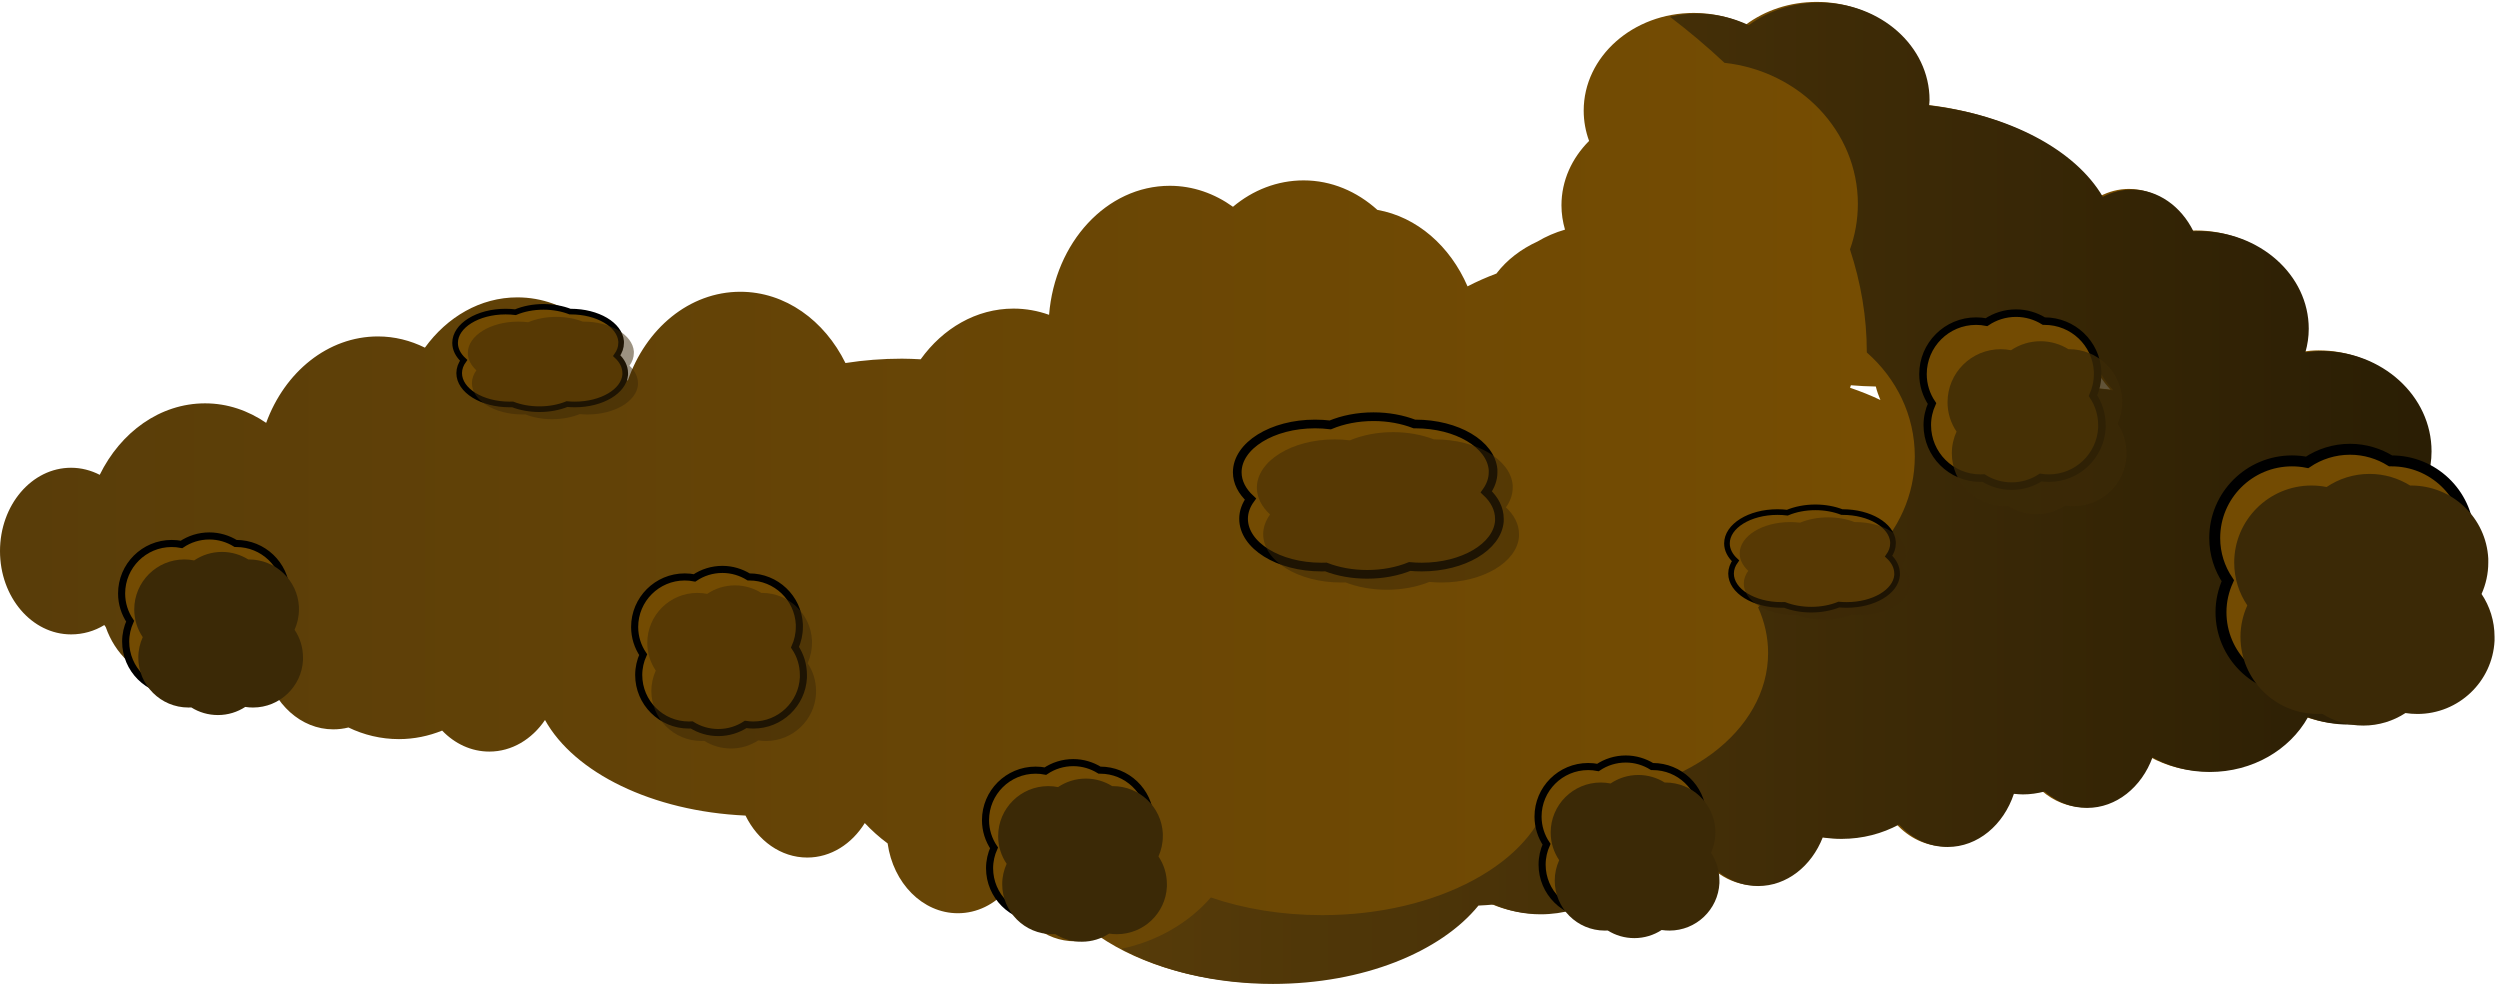
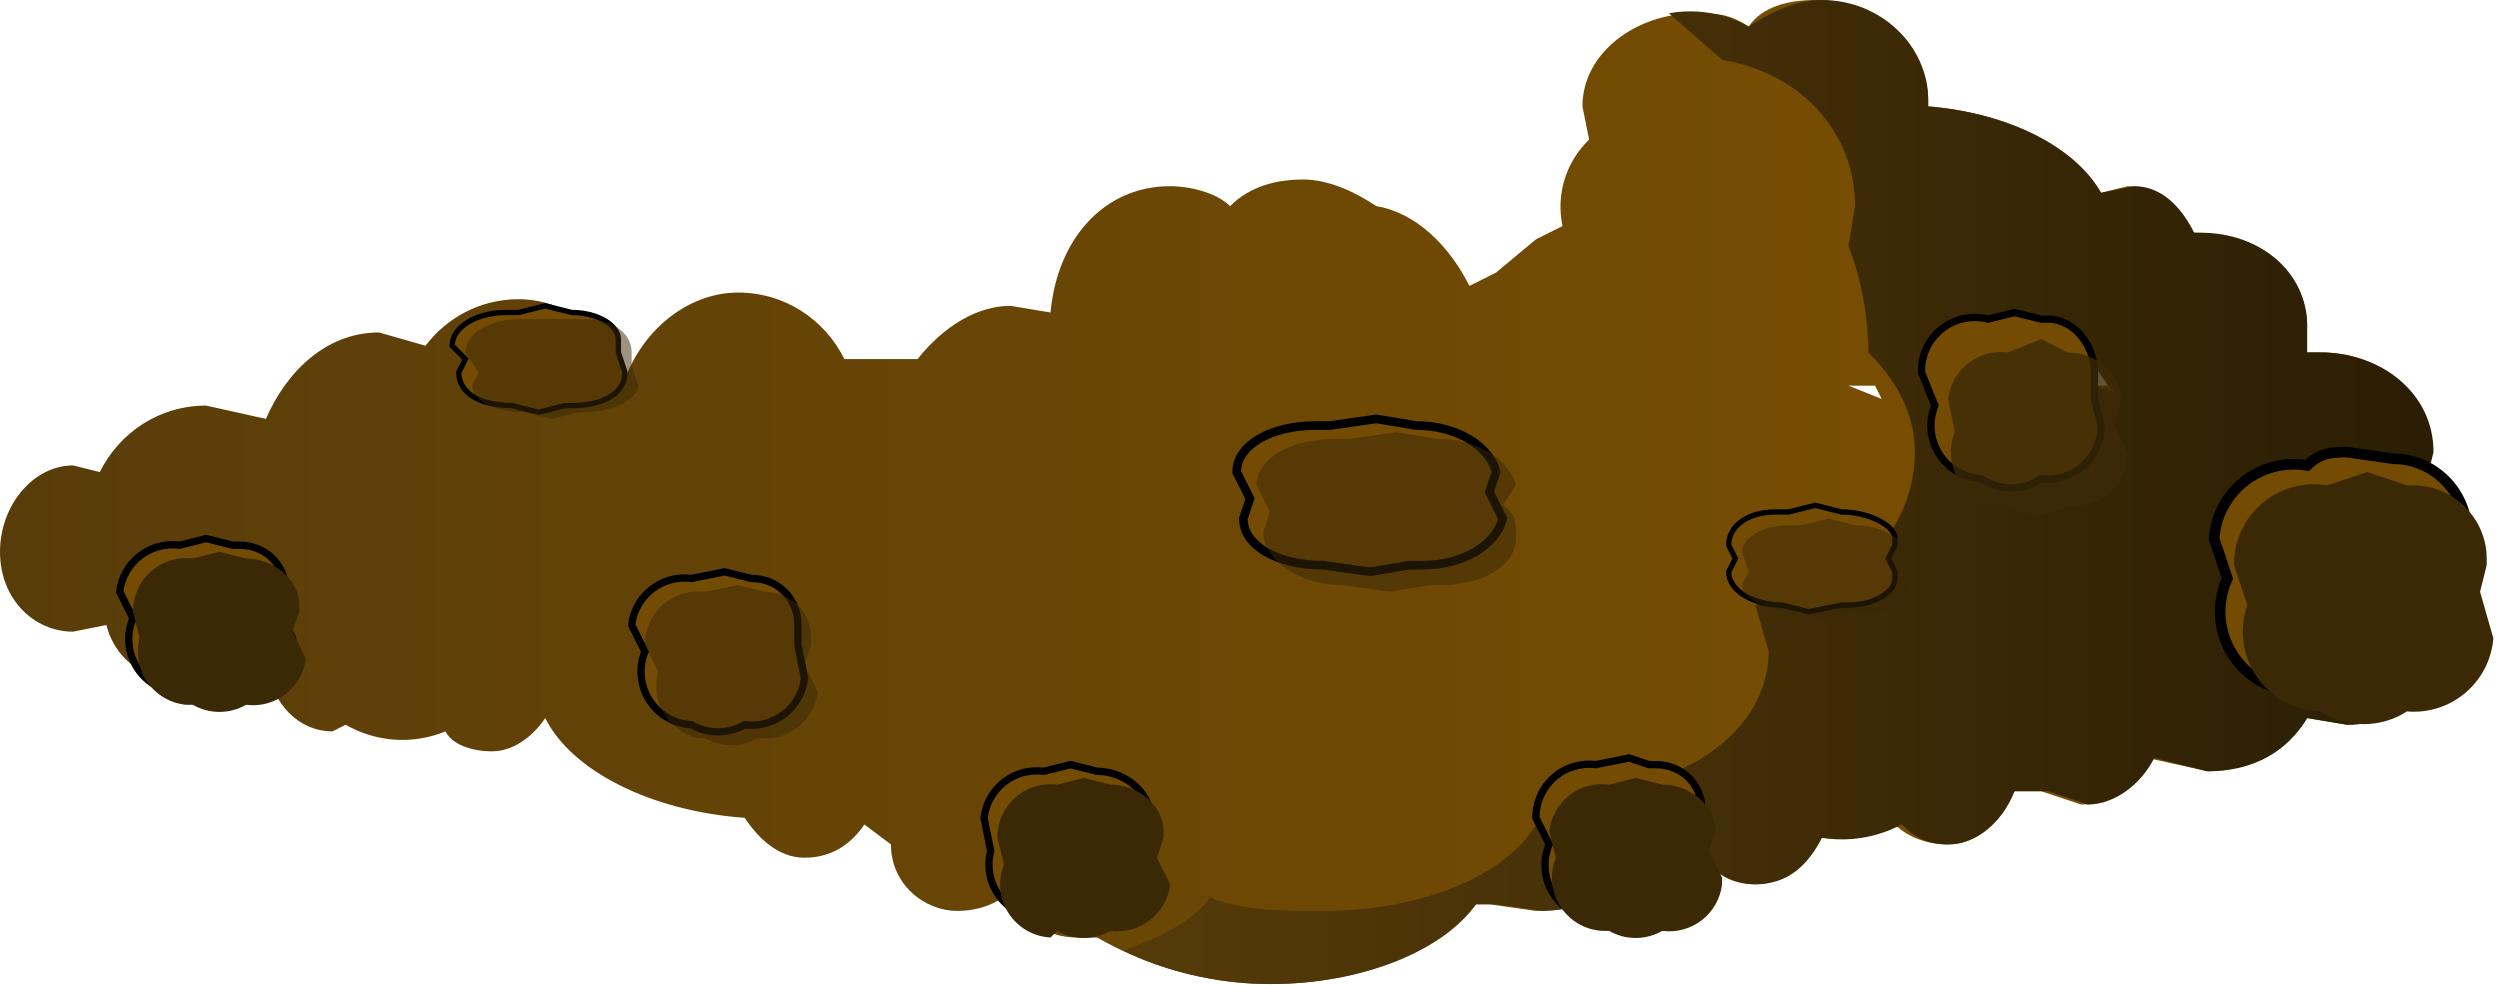
- <svg xmlns="http://www.w3.org/2000/svg" width="376px" height="148px" viewBox="0 0 376 148" version="1.1">
+ <svg xmlns="http://www.w3.org/2000/svg" viewBox="0 0 376 148">
  <defs>
-     <linearGradient x1="-0.001%" y1="-96.298%" x2="99.999%" y2="-96.298%" id="linearGradient-1">
-       <stop stop-color="#593D09" offset="0%" />
-       <stop stop-color="#7F5200" offset="100%" />
+     <linearGradient id="a" x1="0%" x2="100%" y1="-96.3%" y2="-96.3%">
+       <stop offset="0%" stop-color="#593D09" />
+       <stop offset="100%" stop-color="#7F5200" />
    </linearGradient>
-     <linearGradient x1="-1.4005154e-14%" y1="-96.365%" x2="100%" y2="-96.365%" id="linearGradient-2">
-       <stop stop-color="#563B09" offset="0%" />
-       <stop stop-color="#291D04" offset="100%" />
+     <linearGradient id="b" x1="0%" x2="100%" y1="-96.4%" y2="-96.4%">
+       <stop offset="0%" stop-color="#563B09" />
+       <stop offset="100%" stop-color="#291D04" />
    </linearGradient>
  </defs>
-   <g id="Page-1" stroke="none" stroke-width="1" fill="none" fill-rule="evenodd">
-     <g id="dirt" transform="translate(-0.00329, 0.1579)">
-       <path d="M273.222,0.13 C269.175,0.13 265.475,1.402 262.597,3.536 C260.264,2.425 257.588,1.786 254.753,1.786 C245.6,1.786 238.191,8.367 238.191,16.474 C238.191,18.062 238.476,19.603 239.003,21.036 C236.421,23.624 234.847,26.998 234.847,30.724 C234.847,31.983 235.041,33.213 235.378,34.38 C233.894,34.807 232.521,35.403 231.253,36.161 C228.782,37.292 226.649,38.915 225.097,40.942 C225.094,40.943 225.1,40.972 225.097,40.973 C223.552,41.553 222.096,42.194 220.722,42.911 C218.104,36.849 213.106,32.452 207.16,31.411 C204.08,28.632 200.253,26.973 196.066,26.973 C192.108,26.973 188.431,28.434 185.441,30.942 C182.669,28.953 179.429,27.786 175.941,27.786 C166.438,27.786 158.646,36.319 157.785,47.192 C156.097,46.588 154.297,46.255 152.441,46.255 C146.836,46.255 141.82,49.22 138.472,53.88 C137.548,53.834 136.603,53.786 135.66,53.786 C132.719,53.786 129.885,54.016 127.16,54.442 C124.006,48.041 118.108,43.724 111.347,43.724 C103.676,43.724 97.109,49.273 94.41,57.13 C91.54,49.727 85.206,44.567 77.816,44.567 C72.241,44.567 67.257,47.513 63.91,52.13 C61.733,51.055 59.357,50.442 56.847,50.442 C49.309,50.442 42.818,55.801 40.035,63.442 C37.332,61.588 34.205,60.505 30.847,60.505 C24.074,60.505 18.153,64.834 15.003,71.255 C13.69,70.581 12.216,70.192 10.691,70.192 C4.782,70.192 0.003,75.799 0.003,82.724 C0.003,89.648 4.782,95.255 10.691,95.255 C12.484,95.255 14.206,94.762 15.691,93.849 C15.754,93.959 15.844,94.052 15.91,94.161 C17.31,98.184 20.443,101.154 24.222,101.817 C26.273,102.753 28.513,103.286 30.847,103.286 C34.128,103.286 37.187,102.249 39.847,100.474 C41.135,105.702 45.252,109.536 50.128,109.536 C50.911,109.536 51.675,109.442 52.41,109.255 C54.724,110.374 57.295,111.005 60.003,111.005 C62.296,111.005 64.48,110.539 66.503,109.724 C68.39,111.688 70.872,112.88 73.597,112.88 C76.993,112.88 80.012,111.021 81.972,108.13 C86.375,116.051 98.081,121.868 112.128,122.505 C113.973,126.273 117.436,128.817 121.41,128.817 C124.972,128.817 128.121,126.768 130.066,123.63 C131.078,124.707 132.213,125.745 133.503,126.692 C134.332,132.649 138.748,137.192 144.066,137.192 C146.961,137.192 149.577,135.85 151.503,133.661 L151.785,133.692 C153.396,138.226 157.207,141.411 161.66,141.411 C162.938,141.411 164.179,141.143 165.316,140.661 C171.649,145.002 180.831,147.723 191.035,147.723 C204.561,147.723 216.25,142.934 221.941,135.942 C222.717,135.909 223.492,135.85 224.253,135.786 C226.393,136.704 228.763,137.255 231.285,137.255 C238.198,137.255 244.112,133.391 246.597,127.911 C247.012,127.59 247.4,127.278 247.785,126.942 C248.691,127.082 249.615,127.192 250.566,127.192 C252.001,127.192 253.394,127.005 254.722,126.692 C256.567,130.46 260.03,133.005 264.003,133.005 C268.32,133.005 272.031,130.007 273.722,125.692 C274.648,125.834 275.594,125.911 276.566,125.911 C279.728,125.911 282.677,125.115 285.191,123.755 C287.104,125.856 289.675,127.13 292.503,127.13 C297.044,127.13 300.919,123.807 302.472,119.13 C302.919,119.176 303.36,119.223 303.816,119.223 C304.939,119.223 306.037,119.061 307.097,118.786 C308.879,120.342 311.079,121.255 313.472,121.255 C317.882,121.255 321.679,118.126 323.316,113.661 C325.827,115.056 328.784,115.848 331.941,115.848 C338.382,115.848 343.948,112.519 346.691,107.63 C348.607,108.335 350.716,108.723 352.91,108.723 C362.062,108.723 369.472,101.967 369.472,93.63 C369.472,92.642 369.358,91.689 369.16,90.755 C370.435,88.616 371.16,86.173 371.16,83.567 C371.16,78.701 368.616,74.39 364.691,71.63 C365.072,70.359 365.285,69.01 365.285,67.63 C365.285,59.292 357.844,52.536 348.691,52.536 C347.881,52.536 347.094,52.621 346.316,52.723 C346.635,51.585 346.816,50.418 346.816,49.192 C346.816,41.086 339.406,34.505 330.253,34.505 C329.989,34.505 329.734,34.525 329.472,34.536 C327.624,30.782 324.155,28.255 320.191,28.255 C318.642,28.255 317.176,28.654 315.847,29.348 C311.744,22.319 301.848,17.009 289.722,15.598 C289.739,15.327 289.785,15.061 289.785,14.786 C289.785,6.68 282.375,0.13 273.222,0.13 L273.222,0.13 Z M314.941,54.817 C315.559,56.135 316.408,57.351 317.41,58.442 C316.49,58.32 315.542,58.237 314.597,58.161 C314.842,57.158 314.941,56.136 314.941,55.067 C314.941,54.983 314.943,54.901 314.941,54.817 L314.941,54.817 Z M278.378,57.786 C279.606,57.894 280.863,57.948 282.128,57.974 C282.289,58.675 282.547,59.344 282.816,60.005 C281.386,59.312 279.851,58.709 278.253,58.161 C278.293,58.036 278.342,57.912 278.378,57.786 L278.378,57.786 Z" id="Shape" fill="url(#linearGradient-1)" />
-       <path d="M273.645,0.228 C269.598,0.228 265.898,1.5 263.02,3.634 C260.687,2.523 258.011,1.884 255.176,1.884 C253.78,1.884 252.44,2.065 251.145,2.353 C254.07,4.581 256.829,6.909 259.364,9.291 C270.663,10.536 279.426,19.549 279.426,30.509 C279.426,32.898 279.007,35.208 278.239,37.353 C279.884,42.363 280.77,47.518 280.77,52.791 C280.77,52.811 280.77,52.832 280.77,52.853 C285.221,56.757 287.989,62.303 287.989,68.478 C287.989,80.183 277.987,89.713 265.583,89.884 C265.205,90.32 264.817,90.765 264.426,91.197 C265.394,93.341 265.926,95.653 265.926,98.041 C265.926,109.852 253.106,119.416 237.27,119.416 C235.861,119.416 234.468,119.343 233.114,119.197 C230.683,129.539 216.271,137.478 198.864,137.478 C192.787,137.478 187.077,136.522 182.114,134.822 C178.804,138.627 174.07,141.408 168.645,142.541 C174.74,145.846 182.711,147.822 191.458,147.822 C204.984,147.822 216.673,143.032 222.364,136.041 C223.14,136.008 223.915,135.949 224.676,135.884 C226.816,136.802 229.186,137.353 231.708,137.353 C238.621,137.353 244.535,133.489 247.02,128.009 C247.435,127.688 247.823,127.377 248.208,127.041 C249.114,127.18 250.038,127.291 250.989,127.291 C252.424,127.291 253.817,127.103 255.145,126.791 C256.99,130.559 260.453,133.103 264.426,133.103 C268.743,133.103 272.454,130.105 274.145,125.791 C275.071,125.933 276.017,126.009 276.989,126.009 C280.151,126.009 283.1,125.214 285.614,123.853 C287.527,125.954 290.098,127.228 292.926,127.228 C297.467,127.228 301.342,123.905 302.895,119.228 C303.342,119.275 303.783,119.322 304.239,119.322 C305.362,119.322 306.46,119.159 307.52,118.884 C309.302,120.44 311.502,121.353 313.895,121.353 C318.305,121.353 322.102,118.225 323.739,113.759 C326.25,115.154 329.207,115.947 332.364,115.947 C338.805,115.947 344.371,112.617 347.114,107.728 C349.03,108.433 351.139,108.822 353.333,108.822 C362.485,108.822 369.895,102.066 369.895,93.728 C369.895,92.74 369.781,91.788 369.583,90.853 C370.858,88.714 371.583,86.271 371.583,83.666 C371.583,78.799 369.039,74.489 365.114,71.728 C365.495,70.458 365.708,69.109 365.708,67.728 C365.708,59.39 358.267,52.634 349.114,52.634 C348.304,52.634 347.517,52.719 346.739,52.822 C347.058,51.684 347.239,50.516 347.239,49.291 C347.239,41.185 339.829,34.603 330.676,34.603 C330.412,34.603 330.157,34.624 329.895,34.634 C328.047,30.88 324.578,28.353 320.614,28.353 C319.065,28.353 317.599,28.753 316.27,29.447 C312.167,22.417 302.271,17.107 290.145,15.697 C290.162,15.426 290.208,15.159 290.208,14.884 C290.208,6.778 282.798,0.228 273.645,0.228 L273.645,0.228 Z M315.364,54.916 C315.982,56.233 316.831,57.45 317.833,58.541 C316.913,58.419 315.965,58.335 315.02,58.259 C315.265,57.256 315.364,56.234 315.364,55.166 C315.364,55.082 315.366,55 315.364,54.916 L315.364,54.916 Z" id="Shape" fill="url(#linearGradient-2)" />
-       <path d="M161.42,114.54 C162.871,114.54 164.226,114.962 165.374,115.673 L165.474,115.673 C169.499,115.673 172.793,118.83 172.994,122.804 C173.001,122.932 172.994,123.063 172.994,123.193 C172.994,124.282 172.754,125.313 172.339,126.247 C173.14,127.443 173.605,128.875 173.605,130.424 C173.605,130.553 173.612,130.684 173.605,130.812 C173.404,134.787 170.11,137.943 166.085,137.943 C165.688,137.943 165.3,137.914 164.919,137.854 C163.739,138.625 162.324,139.076 160.809,139.076 C159.342,139.076 157.968,138.659 156.811,137.932 C156.663,137.941 156.516,137.943 156.366,137.943 C152.212,137.943 148.835,134.578 148.835,130.424 C148.835,129.329 149.08,128.294 149.502,127.358 C148.698,126.165 148.225,124.74 148.225,123.193 C148.225,119.038 151.601,115.673 155.755,115.673 C156.262,115.673 156.755,115.722 157.233,115.817 C158.431,115.011 159.867,114.54 161.42,114.54 L161.42,114.54 Z" id="Shape" stroke="#000000" stroke-width="1.066" fill="#734B02" />
-       <path d="M163.32,116.941 C164.771,116.941 166.125,117.363 167.274,118.074 L167.374,118.074 C171.398,118.074 174.692,121.231 174.894,125.205 C174.901,125.333 174.894,125.464 174.894,125.594 C174.894,126.683 174.654,127.714 174.238,128.648 C175.04,129.844 175.505,131.276 175.505,132.825 C175.505,132.955 175.512,133.085 175.505,133.214 C175.303,137.188 172.009,140.345 167.985,140.345 C167.587,140.345 167.2,140.315 166.819,140.256 C165.638,141.026 164.224,141.477 162.709,141.477 C161.242,141.477 159.868,141.06 158.71,140.333 C158.563,140.342 158.415,140.344 158.266,140.344 C154.112,140.344 150.735,136.979 150.735,132.825 C150.735,131.731 150.98,130.695 151.402,129.759 C150.598,128.566 150.124,127.142 150.124,125.594 C150.124,121.44 153.501,118.074 157.655,118.074 C158.162,118.074 158.654,118.124 159.132,118.219 C160.331,117.412 161.767,116.941 163.32,116.941 L163.32,116.941 Z" id="Shape" fill="#3B2906" />
-       <path d="M244.521,113.997 C245.972,113.997 247.326,114.419 248.475,115.13 L248.575,115.13 C252.599,115.13 255.893,118.287 256.094,122.261 C256.101,122.389 256.094,122.52 256.094,122.65 C256.094,123.739 255.855,124.77 255.439,125.704 C256.241,126.9 256.705,128.332 256.705,129.881 C256.705,130.011 256.712,130.141 256.705,130.27 C256.504,134.244 253.21,137.4 249.186,137.4 C248.788,137.4 248.401,137.371 248.019,137.312 C246.839,138.082 245.425,138.533 243.91,138.533 C242.442,138.533 241.069,138.116 239.911,137.389 C239.764,137.398 239.616,137.4 239.467,137.4 C235.312,137.4 231.936,134.035 231.936,129.881 C231.936,128.786 232.181,127.751 232.602,126.815 C231.799,125.622 231.325,124.198 231.325,122.65 C231.325,118.496 234.702,115.13 238.856,115.13 C239.363,115.13 239.855,115.179 240.333,115.274 C241.532,114.468 242.968,113.997 244.521,113.997 L244.521,113.997 Z" id="Shape" stroke="#000000" stroke-width="1.066" fill="#734B02" />
-       <path d="M246.42,116.398 C247.871,116.398 249.226,116.82 250.374,117.531 L250.474,117.531 C254.499,117.531 257.793,120.688 257.994,124.662 C258.001,124.79 257.994,124.921 257.994,125.051 C257.994,126.14 257.755,127.171 257.339,128.106 C258.14,129.301 258.605,130.733 258.605,132.282 C258.605,132.412 258.612,132.542 258.605,132.671 C258.404,136.645 255.11,139.802 251.085,139.802 C250.688,139.802 250.3,139.772 249.919,139.713 C248.739,140.483 247.324,140.935 245.809,140.935 C244.342,140.935 242.968,140.517 241.811,139.79 C241.663,139.799 241.516,139.802 241.366,139.802 C237.212,139.802 233.836,136.436 233.836,132.282 C233.836,131.188 234.08,130.152 234.502,129.216 C233.698,128.023 233.225,126.599 233.225,125.051 C233.225,120.897 236.601,117.531 240.755,117.531 C241.263,117.531 241.755,117.581 242.233,117.676 C243.431,116.869 244.867,116.398 246.42,116.398 L246.42,116.398 Z" id="Shape" fill="#3B2906" />
-       <path d="M353.455,67.412 C355.693,67.412 357.783,68.063 359.555,69.16 L359.709,69.16 C365.918,69.16 370.999,74.03 371.31,80.161 C371.321,80.359 371.31,80.561 371.31,80.761 C371.31,82.441 370.94,84.032 370.299,85.473 C371.536,87.318 372.252,89.527 372.252,91.916 C372.252,92.117 372.263,92.318 372.252,92.516 C371.942,98.648 366.86,103.517 360.652,103.517 C360.038,103.517 359.44,103.471 358.852,103.38 C357.032,104.568 354.849,105.265 352.512,105.265 C350.248,105.265 348.129,104.621 346.343,103.5 C346.116,103.514 345.888,103.517 345.658,103.517 C339.249,103.517 334.04,98.325 334.04,91.916 C334.04,90.228 334.417,88.631 335.068,87.187 C333.828,85.346 333.097,83.149 333.097,80.761 C333.097,74.352 338.306,69.16 344.715,69.16 C345.498,69.16 346.257,69.236 346.994,69.383 C348.843,68.139 351.059,67.412 353.455,67.412 L353.455,67.412 Z" id="Shape" stroke="#000000" stroke-width="1.645" fill="#734B02" />
-       <path d="M356.385,71.117 C358.624,71.117 360.713,71.767 362.486,72.865 L362.64,72.865 C368.848,72.865 373.93,77.734 374.241,83.866 C374.251,84.063 374.241,84.265 374.241,84.465 C374.241,86.145 373.871,87.737 373.23,89.178 C374.466,91.023 375.183,93.231 375.183,95.621 C375.183,95.821 375.194,96.023 375.183,96.221 C374.872,102.352 369.791,107.222 363.582,107.222 C362.969,107.222 362.371,107.176 361.783,107.084 C359.962,108.273 357.78,108.969 355.443,108.969 C353.179,108.969 351.06,108.325 349.274,107.204 C349.047,107.218 348.819,107.222 348.589,107.222 C342.18,107.222 336.971,102.03 336.971,95.621 C336.971,93.933 337.348,92.335 337.999,90.891 C336.759,89.051 336.028,86.853 336.028,84.465 C336.028,78.056 341.237,72.864 347.646,72.864 C348.428,72.864 349.188,72.941 349.925,73.087 C351.774,71.843 353.989,71.117 356.385,71.117 L356.385,71.117 Z" id="Shape" fill="#3B2906" />
-       <path d="M303.213,46.938 C304.751,46.938 306.188,47.385 307.406,48.14 L307.512,48.14 C311.779,48.14 315.272,51.487 315.486,55.701 C315.493,55.837 315.486,55.976 315.486,56.114 C315.486,57.268 315.231,58.362 314.791,59.352 C315.641,60.621 316.133,62.139 316.133,63.781 C316.133,63.919 316.14,64.057 316.133,64.193 C315.92,68.408 312.427,71.755 308.16,71.755 C307.738,71.755 307.327,71.723 306.923,71.66 C305.671,72.477 304.171,72.956 302.565,72.956 C301.009,72.956 299.552,72.513 298.325,71.743 C298.169,71.753 298.012,71.755 297.854,71.755 C293.449,71.755 289.868,68.186 289.868,63.781 C289.868,62.621 290.128,61.523 290.575,60.53 C289.723,59.265 289.22,57.755 289.22,56.113 C289.22,51.708 292.801,48.14 297.206,48.14 C297.744,48.14 298.266,48.192 298.772,48.293 C300.043,47.438 301.566,46.938 303.213,46.938 L303.213,46.938 Z" id="Shape" stroke="#000000" stroke-width="1.131" fill="#734B02" />
-       <path d="M306.905,51.162 C308.443,51.162 309.879,51.609 311.098,52.363 L311.204,52.363 C315.471,52.363 318.964,55.71 319.177,59.925 C319.184,60.061 319.177,60.199 319.177,60.337 C319.177,61.492 318.923,62.586 318.482,63.576 C319.332,64.844 319.825,66.362 319.825,68.005 C319.825,68.142 319.832,68.281 319.825,68.417 C319.611,72.631 316.119,75.978 311.851,75.978 C311.43,75.978 311.019,75.947 310.615,75.884 C309.363,76.701 307.863,77.18 306.257,77.18 C304.701,77.18 303.244,76.737 302.017,75.966 C301.861,75.976 301.704,75.978 301.546,75.978 C297.14,75.978 293.56,72.41 293.56,68.005 C293.56,66.844 293.819,65.746 294.267,64.754 C293.414,63.489 292.912,61.978 292.912,60.337 C292.912,55.932 296.493,52.363 300.898,52.363 C301.435,52.363 301.957,52.416 302.464,52.516 C303.735,51.661 305.258,51.162 306.905,51.162 L306.905,51.162 Z" id="Shape" opacity="0.802" fill="#3B2906" />
-       <path d="M31.49,80.449 C32.941,80.449 34.295,80.871 35.444,81.582 L35.544,81.582 C39.569,81.582 42.862,84.739 43.064,88.713 C43.071,88.841 43.064,88.972 43.064,89.102 C43.064,90.191 42.824,91.222 42.409,92.156 C43.21,93.352 43.675,94.784 43.675,96.333 C43.675,96.462 43.682,96.593 43.675,96.721 C43.473,100.696 40.18,103.852 36.155,103.852 C35.757,103.852 35.37,103.823 34.989,103.763 C33.809,104.534 32.394,104.985 30.879,104.985 C29.412,104.985 28.038,104.568 26.88,103.841 C26.733,103.85 26.586,103.852 26.436,103.852 C22.282,103.852 18.905,100.487 18.905,96.333 C18.905,95.238 19.15,94.203 19.572,93.267 C18.768,92.074 18.294,90.649 18.294,89.102 C18.294,84.947 21.671,81.582 25.825,81.582 C26.332,81.582 26.825,81.631 27.302,81.726 C28.501,80.92 29.937,80.449 31.49,80.449 L31.49,80.449 Z" id="Shape" stroke="#000000" stroke-width="1.066" fill="#734B02" />
-       <path d="M33.39,82.85 C34.841,82.85 36.195,83.272 37.344,83.983 L37.444,83.983 C41.468,83.983 44.762,87.14 44.964,91.114 C44.971,91.242 44.964,91.373 44.964,91.503 C44.964,92.592 44.724,93.623 44.308,94.557 C45.11,95.753 45.575,97.185 45.575,98.734 C45.575,98.864 45.582,98.994 45.575,99.123 C45.373,103.097 42.079,106.254 38.055,106.254 C37.657,106.254 37.27,106.224 36.889,106.165 C35.708,106.935 34.294,107.386 32.779,107.386 C31.311,107.386 29.938,106.969 28.78,106.242 C28.633,106.251 28.485,106.253 28.336,106.253 C24.182,106.253 20.805,102.888 20.805,98.734 C20.805,97.64 21.05,96.604 21.471,95.668 C20.668,94.475 20.194,93.051 20.194,91.503 C20.194,87.349 23.571,83.983 27.725,83.983 C28.232,83.983 28.724,84.032 29.202,84.127 C30.401,83.321 31.837,82.85 33.39,82.85 L33.39,82.85 Z" id="Shape" fill="#3B2906" />
-       <path d="M108.651,85.481 C110.102,85.481 111.456,85.903 112.605,86.614 L112.705,86.614 C116.729,86.614 120.023,89.771 120.225,93.745 C120.232,93.873 120.225,94.004 120.225,94.134 C120.225,95.223 119.985,96.254 119.569,97.188 C120.371,98.384 120.835,99.816 120.835,101.365 C120.835,101.495 120.843,101.625 120.835,101.754 C120.634,105.728 117.34,108.885 113.316,108.885 C112.918,108.885 112.531,108.855 112.15,108.796 C110.969,109.566 109.555,110.017 108.04,110.017 C106.572,110.017 105.199,109.6 104.041,108.873 C103.894,108.882 103.746,108.885 103.597,108.885 C99.443,108.885 96.066,105.519 96.066,101.365 C96.066,100.271 96.311,99.235 96.732,98.299 C95.929,97.106 95.455,95.682 95.455,94.134 C95.455,89.98 98.832,86.614 102.986,86.614 C103.493,86.614 103.985,86.664 104.463,86.759 C105.662,85.952 107.098,85.481 108.651,85.481 L108.651,85.481 Z" id="Shape" stroke="#000000" stroke-width="1.066" fill="#734B02" />
-       <path d="M110.55,87.882 C112.001,87.882 113.356,88.304 114.505,89.015 L114.605,89.015 C118.629,89.015 121.923,92.172 122.124,96.146 C122.131,96.275 122.124,96.405 122.124,96.535 C122.124,97.624 121.885,98.656 121.469,99.59 C122.271,100.786 122.735,102.217 122.735,103.766 C122.735,103.896 122.742,104.027 122.735,104.155 C122.534,108.129 119.24,111.286 115.215,111.286 C114.818,111.286 114.43,111.256 114.049,111.197 C112.869,111.967 111.454,112.419 109.939,112.419 C108.472,112.419 107.098,112.001 105.941,111.275 C105.794,111.284 105.646,111.286 105.496,111.286 C101.342,111.286 97.966,107.92 97.966,103.766 C97.966,102.672 98.21,101.636 98.632,100.7 C97.828,99.507 97.355,98.083 97.355,96.535 C97.355,92.381 100.731,89.015 104.886,89.015 C105.393,89.015 105.885,89.065 106.363,89.16 C107.561,88.353 108.997,87.882 110.55,87.882 L110.55,87.882 Z" id="Shape" fill-opacity="0.507" fill="#3B2906" />
-       <path d="M273.041,76.146 C274.504,76.146 275.869,76.411 277.027,76.857 L277.128,76.857 C281.186,76.857 284.506,78.837 284.709,81.329 C284.716,81.41 284.709,81.492 284.709,81.573 C284.709,82.256 284.468,82.903 284.049,83.489 C284.857,84.239 285.325,85.137 285.325,86.108 C285.325,86.189 285.332,86.271 285.325,86.352 C285.122,88.845 281.801,90.824 277.744,90.824 C277.343,90.824 276.953,90.806 276.568,90.769 C275.379,91.252 273.952,91.535 272.425,91.535 C270.946,91.535 269.561,91.273 268.394,90.817 C268.245,90.823 268.097,90.824 267.946,90.824 C263.758,90.824 260.354,88.714 260.354,86.108 C260.354,85.422 260.6,84.772 261.025,84.185 C260.215,83.437 259.738,82.544 259.738,81.573 C259.738,78.968 263.142,76.857 267.33,76.857 C267.841,76.857 268.337,76.888 268.819,76.947 C270.028,76.442 271.475,76.146 273.041,76.146 L273.041,76.146 Z" id="Shape" stroke="#000000" stroke-width="0.848" fill="#734B02" />
-       <path d="M274.956,77.652 C276.419,77.652 277.784,77.916 278.943,78.363 L279.043,78.363 C283.101,78.363 286.421,80.342 286.625,82.835 C286.632,82.915 286.625,82.997 286.625,83.079 C286.625,83.762 286.383,84.409 285.964,84.995 C286.772,85.745 287.24,86.642 287.24,87.614 C287.24,87.695 287.247,87.777 287.24,87.858 C287.037,90.35 283.717,92.33 279.659,92.33 C279.258,92.33 278.868,92.312 278.484,92.274 C277.294,92.757 275.868,93.041 274.34,93.041 C272.861,93.041 271.476,92.779 270.309,92.323 C270.161,92.329 270.012,92.33 269.861,92.33 C265.673,92.33 262.269,90.219 262.269,87.614 C262.269,86.928 262.515,86.278 262.941,85.691 C262.13,84.943 261.653,84.05 261.653,83.079 C261.653,80.473 265.057,78.363 269.245,78.363 C269.756,78.363 270.253,78.394 270.735,78.453 C271.943,77.948 273.39,77.652 274.956,77.652 L274.956,77.652 Z" id="Shape" fill-opacity="0.507" fill="#3B2906" />
-       <path d="M81.753,45.995 C83.216,45.995 84.581,46.259 85.739,46.706 L85.84,46.706 C89.897,46.706 93.218,48.685 93.421,51.178 C93.428,51.258 93.421,51.34 93.421,51.422 C93.421,52.105 93.179,52.752 92.76,53.338 C93.568,54.088 94.037,54.985 94.037,55.957 C94.037,56.038 94.044,56.12 94.037,56.201 C93.834,58.693 90.513,60.673 86.456,60.673 C86.055,60.673 85.664,60.654 85.28,60.617 C84.09,61.101 82.664,61.384 81.137,61.384 C79.657,61.384 78.272,61.122 77.105,60.666 C76.957,60.672 76.808,60.673 76.657,60.673 C72.469,60.673 69.065,58.563 69.065,55.957 C69.065,55.271 69.312,54.621 69.737,54.034 C68.927,53.286 68.449,52.393 68.449,51.422 C68.449,48.816 71.853,46.706 76.042,46.706 C76.553,46.706 77.049,46.737 77.531,46.796 C78.739,46.291 80.187,45.995 81.753,45.995 L81.753,45.995 Z" id="Shape" stroke="#000000" stroke-width="0.848" fill="#734B02" />
-       <path d="M83.668,47.501 C85.131,47.501 86.496,47.765 87.654,48.212 L87.755,48.212 C91.812,48.212 95.133,50.191 95.336,52.684 C95.343,52.764 95.336,52.846 95.336,52.928 C95.336,53.611 95.095,54.258 94.675,54.844 C95.484,55.594 95.952,56.491 95.952,57.463 C95.952,57.544 95.959,57.626 95.952,57.707 C95.749,60.199 92.428,62.179 88.371,62.179 C87.97,62.179 87.579,62.16 87.195,62.123 C86.005,62.606 84.579,62.89 83.052,62.89 C81.573,62.89 80.188,62.628 79.021,62.172 C78.872,62.178 78.723,62.179 78.573,62.179 C74.385,62.179 70.98,60.068 70.98,57.463 C70.98,56.777 71.227,56.127 71.652,55.54 C70.842,54.792 70.365,53.898 70.365,52.928 C70.365,50.322 73.769,48.212 77.957,48.212 C78.468,48.212 78.964,48.243 79.446,48.302 C80.654,47.796 82.102,47.501 83.668,47.501 L83.668,47.501 Z" id="Shape" fill-opacity="0.507" fill="#3B2906" />
-       <path d="M206.584,62.513 C208.838,62.513 210.942,62.921 212.726,63.608 L212.882,63.608 C219.133,63.608 224.249,66.658 224.562,70.499 C224.573,70.623 224.562,70.749 224.562,70.874 C224.562,71.927 224.19,72.924 223.544,73.826 C224.789,74.982 225.511,76.365 225.511,77.862 C225.511,77.987 225.522,78.114 225.511,78.238 C225.198,82.078 220.082,85.128 213.831,85.128 C213.213,85.128 212.611,85.1 212.019,85.043 C210.186,85.787 207.989,86.223 205.635,86.223 C203.356,86.223 201.222,85.82 199.424,85.118 C199.195,85.127 198.966,85.128 198.734,85.128 C192.281,85.128 187.036,81.876 187.036,77.862 C187.036,76.805 187.416,75.804 188.071,74.9 C186.823,73.747 186.087,72.37 186.087,70.875 C186.087,66.86 191.332,63.608 197.785,63.608 C198.573,63.608 199.337,63.656 200.08,63.748 C201.941,62.969 204.172,62.513 206.584,62.513 L206.584,62.513 Z" id="Shape" stroke="#000000" stroke-width="1.306" fill="#734B02" />
-       <path d="M209.535,64.834 C211.789,64.834 213.893,65.241 215.677,65.928 L215.833,65.928 C222.084,65.928 227.2,68.979 227.513,72.819 C227.524,72.943 227.513,73.069 227.513,73.195 C227.513,74.247 227.141,75.244 226.495,76.146 C227.74,77.302 228.462,78.685 228.462,80.182 C228.462,80.308 228.473,80.434 228.462,80.558 C228.149,84.398 223.033,87.449 216.781,87.449 C216.164,87.449 215.562,87.42 214.97,87.363 C213.137,88.107 210.939,88.543 208.586,88.543 C206.307,88.543 204.173,88.14 202.375,87.438 C202.146,87.447 201.917,87.449 201.685,87.449 C195.232,87.449 189.987,84.196 189.987,80.182 C189.987,79.125 190.367,78.124 191.022,77.22 C189.774,76.067 189.038,74.69 189.038,73.195 C189.038,69.18 194.283,65.928 200.736,65.928 C201.524,65.928 202.288,65.976 203.031,66.068 C204.892,65.289 207.123,64.834 209.535,64.834 L209.535,64.834 Z" id="Shape" fill-opacity="0.507" fill="#3B2906" />
-     </g>
+   <g fill="none" fill-rule="evenodd">
+     <path fill="url(#a)" d="M273 0c-4 0-8 1-10 4-3-2-5-2-8-2-9 0-17 6-17 14l1 5a14 14 0 0 0-4 13l-4 2-6 5-4 2c-3-6-8-11-14-12-3-2-7-4-11-4s-8 1-11 4c-2-2-6-3-9-3-10 0-17 8-18 19l-6-1c-5 0-10 3-14 8h-11c-3-6-9-10-16-10s-14 5-17 13c-2-7-9-12-16-12-6 0-11 3-14 7l-7-2c-8 0-14 6-17 13l-9-2c-7 0-13 4-16 10l-4-1C5 70 0 76 0 83s5 12 11 12l5-1c1 4 4 7 8 8a16 16 0 0 0 16-2c1 6 5 10 10 10l2-1a17 17 0 0 0 15 1c1 2 4 3 7 3s6-2 8-5c4 8 16 14 30 15 2 3 5 6 9 6s7-2 9-5l4 3c0 6 5 10 10 10 3 0 6-1 8-3 1 4 5 7 10 7h3c7 4 16 7 26 7 14 0 25-5 31-12h2l7 1c7 0 13-4 16-9l1-1a18 18 0 0 0 7 0c2 3 5 6 9 6s8-3 10-7a19 19 0 0 0 11-2c2 2 5 3 8 3 4 0 8-3 9-8h5l6 2c5 0 9-3 10-7l9 2c6 0 12-3 15-8l6 1c9 0 16-7 16-15v-3l2-7c0-5-2-10-6-12v-4c0-9-7-15-16-15h-3l1-4c0-8-8-14-17-14h-1c-1-4-5-7-9-7l-4 1c-4-7-14-12-26-13v-1c0-8-8-15-17-15Zm42 55 2 3h-2v-3Zm-37 3h4l1 2-5-2Z" />
+     <path fill="url(#b)" d="M274 0c-4 0-8 2-11 4a18 18 0 0 0-12-2l8 7c12 2 20 11 20 22l-1 6c2 5 3 11 3 16 4 4 7 9 7 15 0 12-10 22-22 22l-2 1 2 7c0 12-13 21-29 21h-4c-2 11-17 18-34 18-6 0-12 0-17-2-3 4-8 6-13 8 6 3 14 5 22 5 14 0 26-5 31-12h3l7 1c7 0 13-4 15-9l1-1a18 18 0 0 0 7 0c2 4 5 6 9 6 5 0 8-3 10-7a19 19 0 0 0 12-2c2 2 4 3 7 3 4 0 8-3 10-8h5l6 2c4 0 8-3 10-7l8 2c7 0 12-3 15-8l6 1c9 0 17-7 17-15v-3l2-7c0-5-3-10-7-12l1-4c0-9-8-15-17-15h-2v-4c0-8-7-14-16-14h-1c-2-4-5-7-9-7l-5 1c-4-7-14-12-26-13v-1c0-8-7-15-16-15Zm41 55 3 4-3-1v-3Z" />
+     <path fill="#734B02" stroke="#000" stroke-width="1.1" d="m161 115 4 1c4 0 8 3 8 7l-1 3 2 5a8 8 0 0 1-9 7 8 8 0 0 1-8 0h-1a8 8 0 0 1-7-10l-1-5a8 8 0 0 1 9-7l4-1Z" />
+     <path fill="#3B2906" d="m163 117 4 1c4 0 8 3 8 7v1l-1 3 2 4a8 8 0 0 1-9 7 8 8 0 0 1-8 0l-1 1a8 8 0 0 1-7-11l-1-4a8 8 0 0 1 9-8l4-1Z" />
+     <path fill="#734B02" stroke="#000" stroke-width="1.1" d="m245 114 3 1h1c4 0 7 3 7 7v1l-1 3 2 4a8 8 0 0 1-9 7 8 8 0 0 1-8 1h-1a8 8 0 0 1-6-11l-2-4a8 8 0 0 1 9-8l5-1Z" />
+     <path fill="#3B2906" d="m246 117 4 1c4 0 8 3 8 7l-1 3 2 4v1a8 8 0 0 1-9 7 8 8 0 0 1-8 0h-1a8 8 0 0 1-7-11l-1-4a8 8 0 0 1 9-7l4-1Z" />
+     <path fill="#734B02" stroke="#000" stroke-width="1.6" d="m353 68 7 1c6 0 11 5 11 11v1l-1 5c2 1 2 4 2 6v1a12 12 0 0 1-13 11 12 12 0 0 1-13 0 12 12 0 0 1-11-17l-2-6a12 12 0 0 1 14-11c2-2 4-2 6-2Z" />
+     <path fill="#3B2906" d="m356 71 6 2h1c6 0 11 5 11 11v1l-1 4 2 7a12 12 0 0 1-13 11 12 12 0 0 1-13 0 12 12 0 0 1-11-16l-2-6a12 12 0 0 1 14-12l6-2Z" />
+     <path fill="#734B02" stroke="#000" stroke-width="1.1" d="m303 47 4 1h1c4 0 7 4 7 8v4l1 4a8 8 0 0 1-9 8 8 8 0 0 1-9 0 8 8 0 0 1-7-11l-2-5a8 8 0 0 1 10-8l4-1Z" />
+     <path fill="#3B2906" d="m307 51 4 2c4 0 8 3 8 7l-1 4 2 4v1a8 8 0 0 1-9 7 8 8 0 0 1-9 0 8 8 0 0 1-8-11l-1-5a8 8 0 0 1 9-7l5-2Z" opacity=".8" />
+     <path fill="#734B02" stroke="#000" stroke-width="1.1" d="m31 81 4 1h1c4 0 7 3 7 7l-1 3 2 4v1a8 8 0 0 1-9 7 8 8 0 0 1-8 0h-1a8 8 0 0 1-6-11l-2-4a8 8 0 0 1 9-7l4-1Z" />
+     <path fill="#3B2906" d="m33 83 4 1c4 0 8 3 8 7v1l-1 3 2 4a8 8 0 0 1-9 7 8 8 0 0 1-8 0h-1a8 8 0 0 1-7-10l-1-4a8 8 0 0 1 9-8l4-1Z" />
+     <path fill="#734B02" stroke="#000" stroke-width="1.1" d="m109 86 4 1c4 0 7 3 7 7v3l1 5a8 8 0 0 1-9 7 8 8 0 0 1-8 0 8 8 0 0 1-7-11l-2-4a8 8 0 0 1 9-7l5-1Z" />
+     <path fill="#3B2906" fill-opacity=".5" d="m111 88 4 1c4 0 7 3 7 7v1l-1 3 2 4a8 8 0 0 1-9 7 8 8 0 0 1-8 0h-1a8 8 0 0 1-6-10l-2-4a8 8 0 0 1 9-8l5-1Z" />
+     <path fill="#734B02" stroke="#000" stroke-width=".8" d="m273 76 4 1c4 0 8 2 8 4v1l-1 2 1 2v1c0 2-3 4-7 4h-1l-5 1-4-1c-4 0-8-2-8-5l1-2-1-2c0-3 3-5 7-5h2l4-1Z" />
+     <path fill="#3B2906" fill-opacity=".5" d="m275 78 4 1c4 0 7 2 8 4l-1 2 1 3c0 3-3 4-7 4h-2l-4 1-4-1c-4 0-8-2-8-4l1-2-1-3c0-2 3-4 7-4h2l4-1Z" />
+     <path fill="#734B02" stroke="#000" stroke-width=".8" d="m82 46 4 1c4 0 7 2 7 4v2l1 3c0 3-3 5-8 5h-1l-4 1-4-1c-5 0-8-2-8-5l1-2-2-2c0-3 4-5 8-5h2l4-1Z" />
+     <path fill="#3B2906" fill-opacity=".5" d="M84 48h4c4 0 7 2 7 5v2l1 3c0 2-4 4-8 4h-1l-4 1-4-1c-5 0-8-2-8-4l1-2-2-3c0-3 4-5 8-5h6Z" />
+     <path fill="#734B02" stroke="#000" stroke-width="1.3" d="m207 63 6 1c6 0 11 3 12 7l-1 3 2 4c-1 4-6 7-12 7h-2l-6 1-7-1c-7 0-12-3-12-7l1-3-2-4c0-4 5-7 12-7h2l7-1Z" />
+     <path fill="#3B2906" fill-opacity=".5" d="m210 65 6 1c6 0 11 3 12 7l-2 3c2 1 2 3 2 4v1c0 4-5 7-11 7h-2l-6 1-7-1c-7 0-12-4-12-8l1-3-2-4c0-4 5-7 12-7h2l7-1Z" />
  </g>
</svg>
